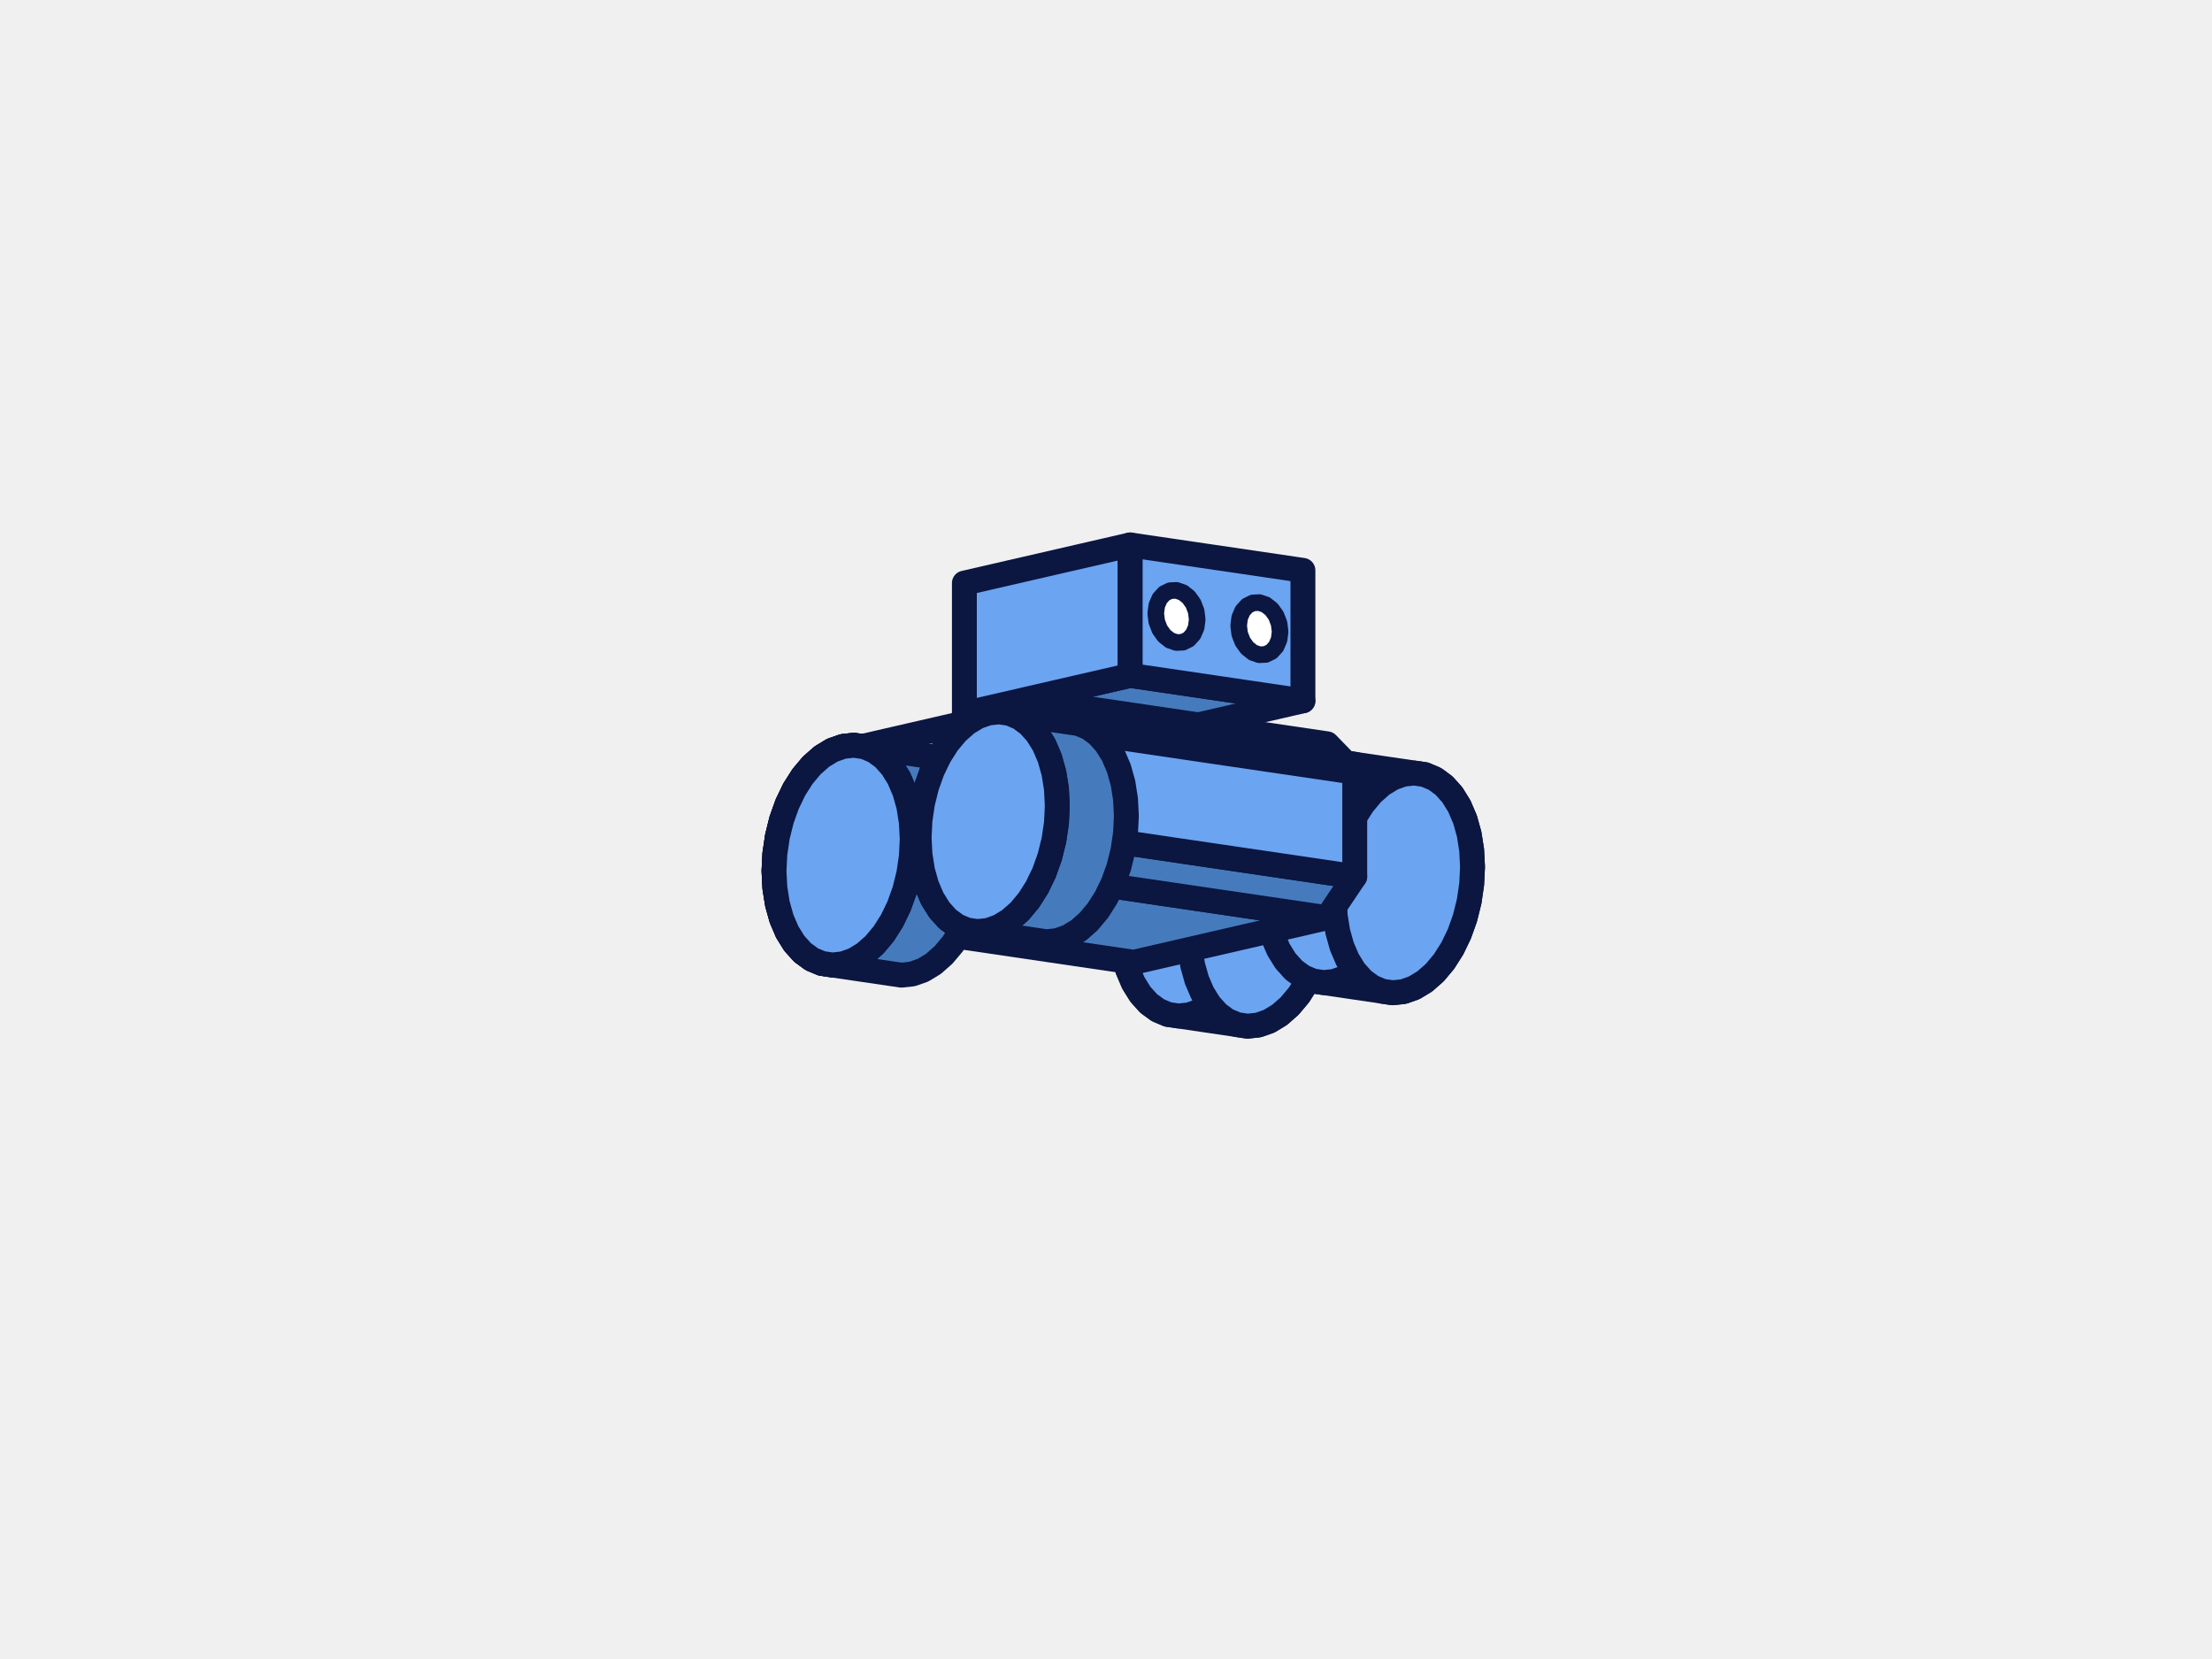
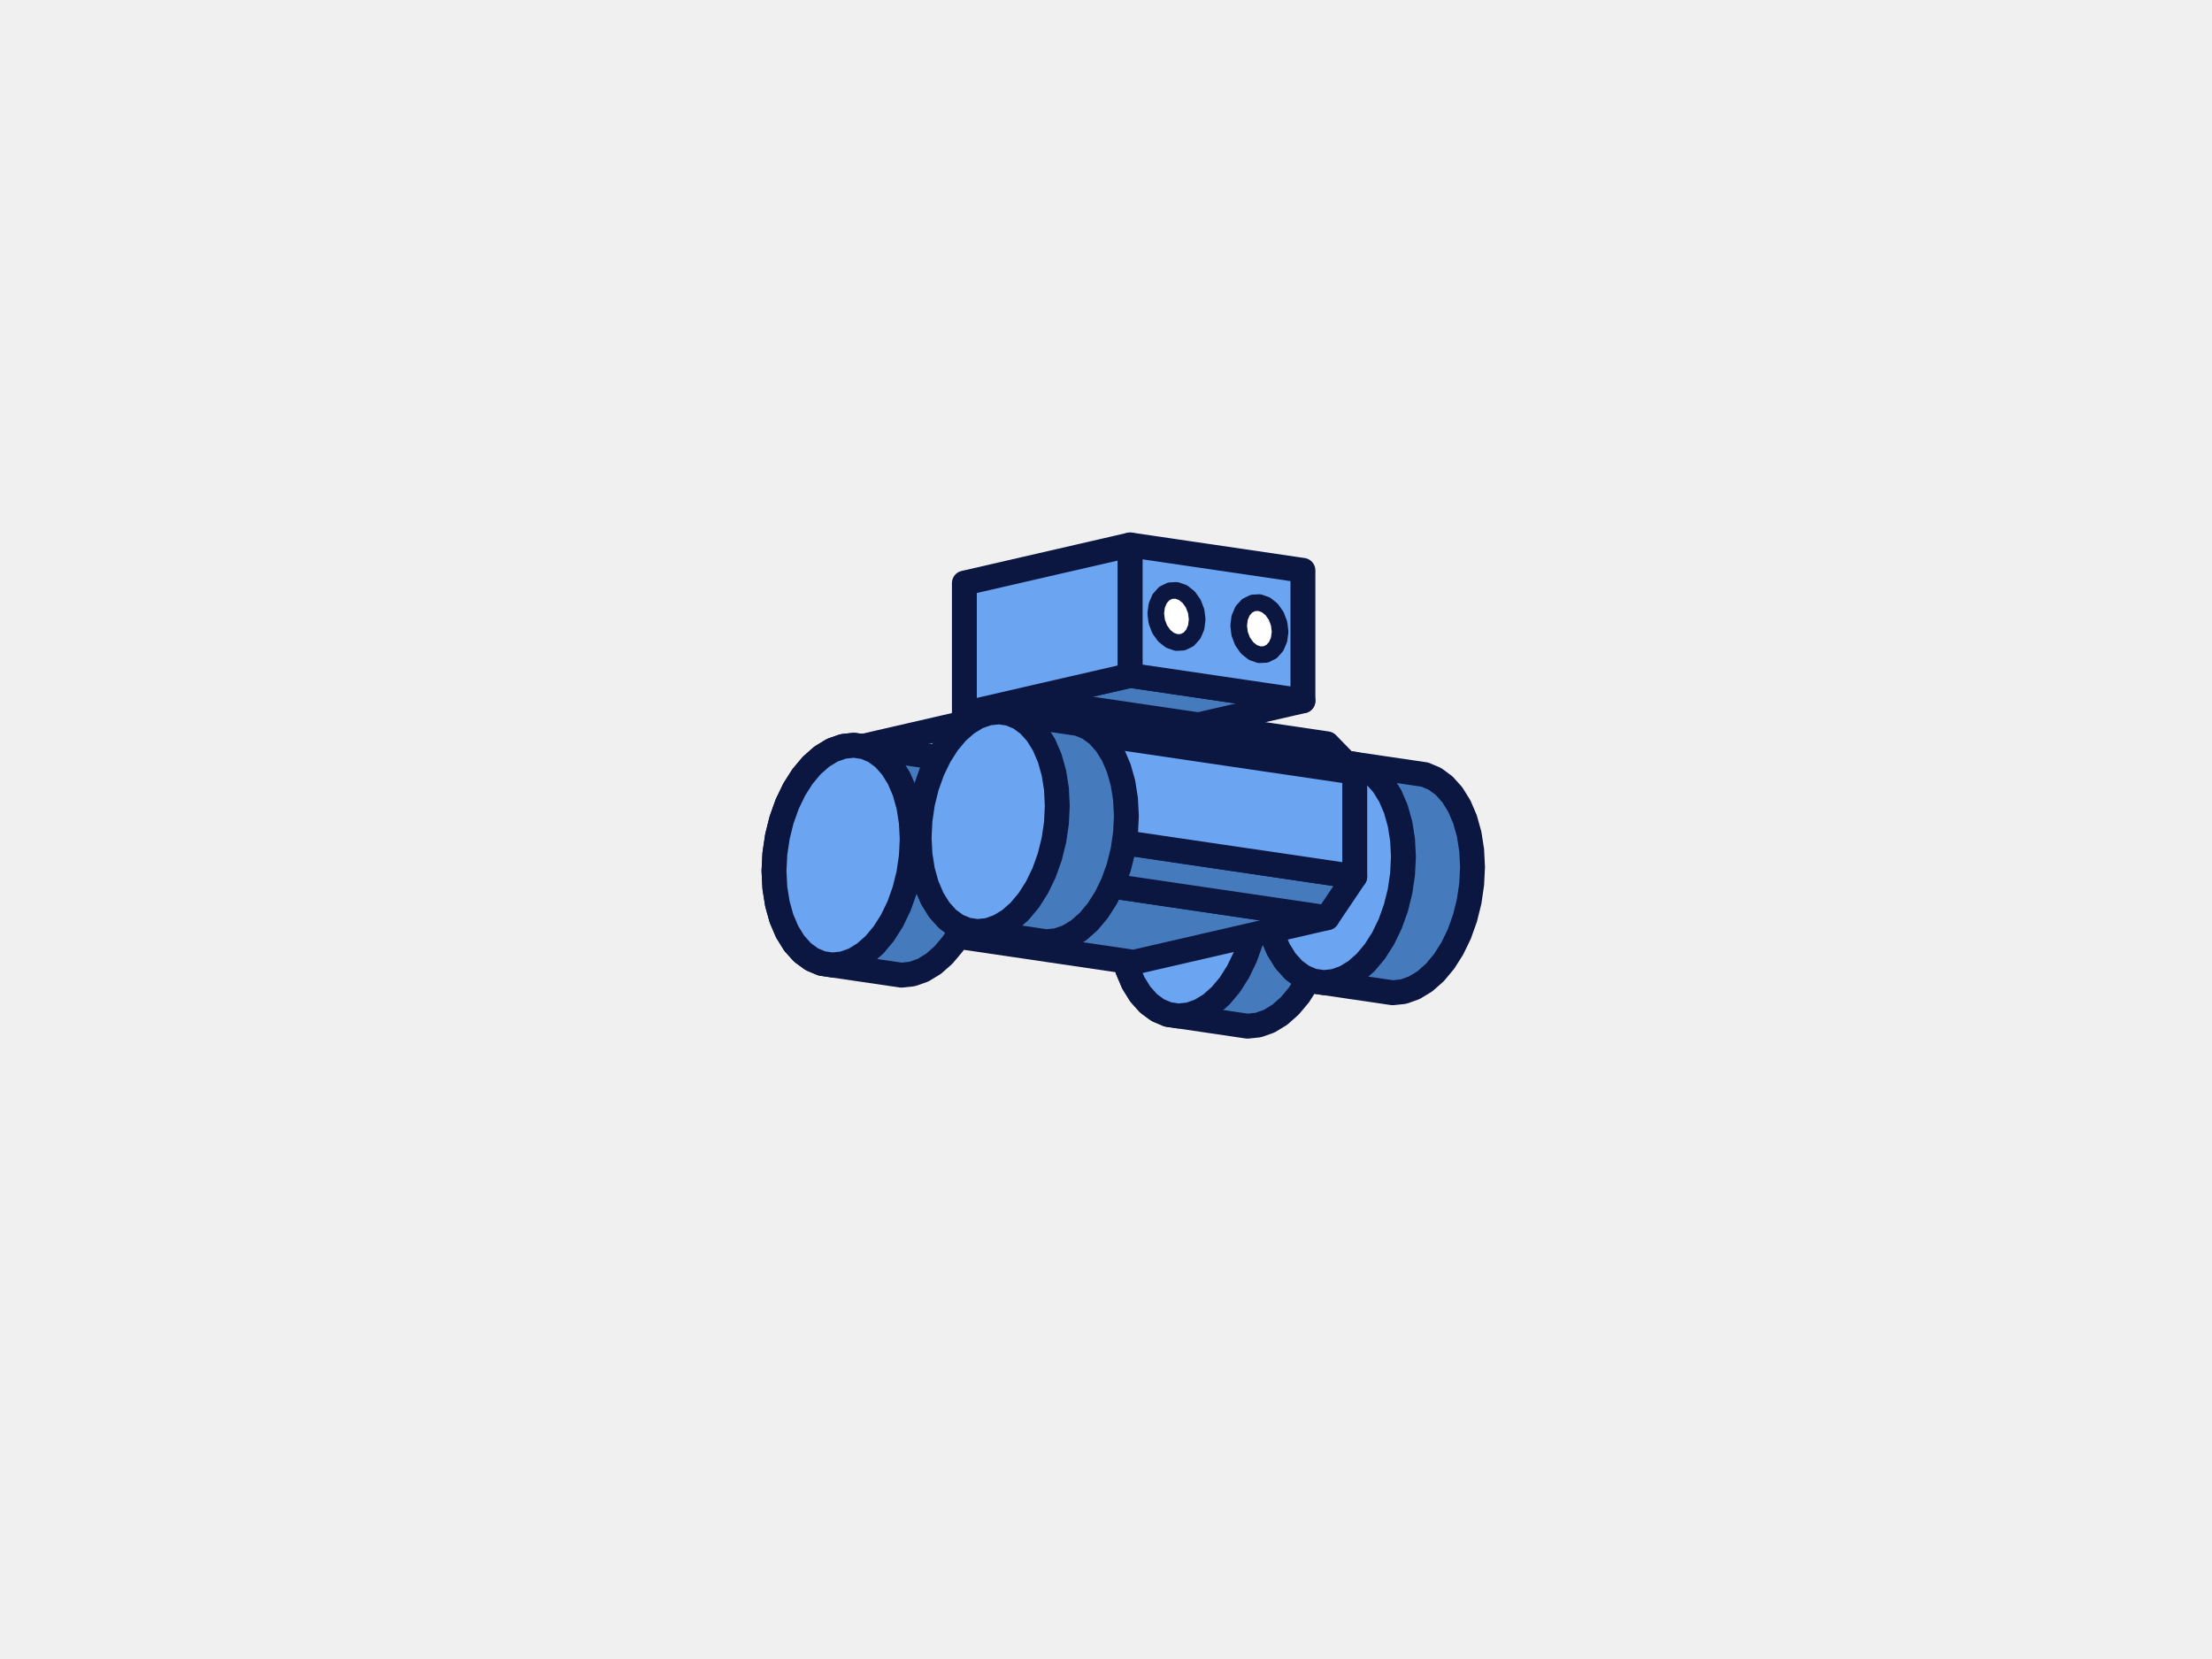
<svg xmlns="http://www.w3.org/2000/svg" viewBox="0 0 800 600">
  <defs>
    <filter id="roundCorners">
      <feGaussianBlur in="SourceGraphic" stdDeviation="2" result="blur" />
      <feColorMatrix in="blur" type="matrix" values="1 0 0 0 0  0 1 0 0 0  0 0 1 0 0  0 0 0 19 -9" result="goo" />
      <feComposite in="SourceGraphic" in2="goo" operator="atop" />
    </filter>
  </defs>
  <polygon points="405.12,333.47 405.43,327.24 406.35,321.03 407.85,314.99 409.89,309.26 412.44,303.98 415.42,299.29 418.77,295.29 422.39,292.10 426.20,289.78 430.11,288.40 434.02,287.98 459.01,291.66 462.82,292.22 466.44,293.75 469.79,296.21 472.77,299.53 475.31,303.63 477.36,308.42 478.86,313.77 479.78,319.56 480.09,325.64 479.78,331.86 478.86,338.07 477.36,344.12 475.31,349.85 472.77,355.13 469.79,359.82 466.44,363.81 462.82,367.01 459.01,369.33 455.10,370.71 451.19,371.13 426.20,367.44 422.39,366.88 418.77,365.35 415.42,362.90 412.44,359.58 409.89,355.48 407.85,350.69 406.35,345.33 405.43,339.54" fill="#457bbd" stroke="#0b1641" stroke-width="9" stroke-linejoin="round" stroke-linecap="round" />
  <polygon points="457.60,321.38 457.90,315.16 458.82,308.95 460.32,302.91 462.37,297.18 464.92,291.90 467.90,287.20 471.24,283.21 474.86,280.02 478.68,277.70 482.58,276.31 486.49,275.90 511.48,279.58 515.29,280.14 518.92,281.67 522.26,284.12 525.24,287.44 527.79,291.55 529.84,296.34 531.34,301.69 532.25,307.48 532.56,313.56 532.25,319.78 531.34,325.99 529.84,332.03 527.79,337.77 525.24,343.04 522.26,347.74 518.92,351.73 515.29,354.93 511.48,357.24 507.57,358.63 503.66,359.04 478.68,355.36 474.86,354.80 471.24,353.27 467.90,350.82 464.92,347.50 462.37,343.39 460.32,338.60 458.82,333.25 457.90,327.46" fill="#457bbd" stroke="#0b1641" stroke-width="9" stroke-linejoin="round" stroke-linecap="round" />
  <polygon points="455.10,321.96 454.79,315.88 453.88,310.09 452.37,304.74 450.33,299.95 447.78,295.84 444.80,292.52 441.45,290.07 437.83,288.54 434.02,287.98 430.11,288.40 426.20,289.78 422.39,292.10 418.77,295.29 415.42,299.29 412.44,303.98 409.89,309.26 407.85,314.99 406.35,321.03 405.43,327.24 405.12,333.47 405.43,339.54 406.35,345.33 407.85,350.69 409.89,355.48 412.44,359.58 415.42,362.90 418.77,365.35 422.39,366.88 426.20,367.44 430.11,367.03 434.02,365.64 437.83,363.33 441.45,360.13 444.80,356.14 447.78,351.44 450.33,346.17 452.37,340.43 453.88,334.39 454.79,328.18" fill="#6ba4f1" stroke="#0b1641" stroke-width="9" stroke-linejoin="round" stroke-linecap="round" />
-   <polygon points="480.09,325.64 479.78,319.56 478.86,313.77 477.36,308.42 475.31,303.63 472.77,299.53 469.79,296.21 466.44,293.75 462.82,292.22 459.01,291.66 455.10,292.08 451.19,293.46 447.38,295.78 443.75,298.98 440.41,302.97 437.43,307.66 434.88,312.94 432.83,318.67 431.33,324.72 430.42,330.93 430.11,337.15 430.42,343.23 431.33,349.02 432.83,354.37 434.88,359.16 437.43,363.26 440.41,366.58 443.75,369.04 447.38,370.56 451.19,371.13 455.10,370.71 459.01,369.33 462.82,367.01 466.44,363.81 469.79,359.82 472.77,355.13 475.31,349.85 477.36,344.12 478.86,338.07 479.78,331.86" fill="#6ba4f1" stroke="#0b1641" stroke-width="9" stroke-linejoin="round" stroke-linecap="round" />
  <polygon points="507.57,309.88 507.26,303.80 506.35,298.01 504.85,292.65 502.80,287.87 500.25,283.76 497.27,280.44 493.93,277.99 490.31,276.46 486.49,275.90 482.58,276.31 478.68,277.70 474.86,280.02 471.24,283.21 467.90,287.20 464.92,291.90 462.37,297.18 460.32,302.91 458.82,308.95 457.90,315.16 457.60,321.38 457.90,327.46 458.82,333.25 460.32,338.60 462.37,343.39 464.92,347.50 467.90,350.82 471.24,353.27 474.86,354.80 478.68,355.36 482.58,354.95 486.49,353.56 490.31,351.24 493.93,348.05 497.27,344.05 500.25,339.36 502.80,334.08 504.85,328.35 506.35,322.31 507.26,316.10" fill="#6ba4f1" stroke="#0b1641" stroke-width="9" stroke-linejoin="round" stroke-linecap="round" />
-   <polygon points="532.56,313.56 532.25,307.48 531.34,301.69 529.84,296.34 527.79,291.55 525.24,287.44 522.26,284.12 518.92,281.67 515.29,280.14 511.48,279.58 507.57,280.00 503.66,281.38 499.85,283.70 496.23,286.89 492.89,290.89 489.90,295.58 487.36,300.86 485.31,306.59 483.81,312.63 482.89,318.84 482.58,325.07 482.89,331.14 483.81,336.93 485.31,342.29 487.36,347.08 489.90,351.18 492.89,354.50 496.23,356.95 499.85,358.48 503.66,359.04 507.57,358.63 511.48,357.24 515.29,354.93 518.92,351.73 522.26,347.74 525.24,343.04 527.79,337.77 529.84,332.03 531.34,325.99 532.25,319.78" fill="#6ba4f1" stroke="#0b1641" stroke-width="9" stroke-linejoin="round" stroke-linecap="round" />
  <polygon points="348.78,258.06 411.24,267.27 471.22,253.46 408.75,244.26" fill="#457bbd" stroke="#0b1641" stroke-width="9" stroke-linejoin="round" stroke-linecap="round" />
  <polygon points="348.78,258.06 408.75,244.26 408.75,197.08 348.78,210.88" fill="#6ba4f1" stroke="#0b1641" stroke-width="9" stroke-linejoin="round" stroke-linecap="round" />
  <polygon points="408.75,244.26 471.22,253.46 471.22,206.28 408.75,197.08" fill="#6ba4f1" stroke="#0b1641" stroke-width="9" stroke-linejoin="round" stroke-linecap="round" />
  <polygon points="310.04,333.29 410.00,348.02 479.96,331.91 380.01,317.18" fill="#457bbd" stroke="#0b1641" stroke-width="9" stroke-linejoin="round" stroke-linecap="round" />
  <polygon points="390.00,264.56 489.96,279.29 479.96,269.01 380.01,254.28" fill="#6ba4f1" stroke="#0b1641" stroke-width="9" stroke-linejoin="round" stroke-linecap="round" />
  <polygon points="380.01,317.18 479.96,331.91 489.96,317.03 390.00,302.30" fill="#457bbd" stroke="#0b1641" stroke-width="9" stroke-linejoin="round" stroke-linecap="round" />
  <polygon points="390.00,302.30 489.96,317.03 489.96,279.29 390.00,264.56" fill="#6ba4f1" stroke="#0b1641" stroke-width="9" stroke-linejoin="round" stroke-linecap="round" />
  <polygon points="310.04,333.29 380.01,317.18 390.00,302.30 390.00,264.56 380.01,254.28 310.04,270.39" fill="#6ba4f1" stroke="#0b1641" stroke-width="9" stroke-linejoin="round" stroke-linecap="round" />
  <polygon points="279.93,315.02 280.24,308.80 281.16,302.59 282.66,296.54 284.71,290.81 287.25,285.53 290.23,280.84 293.58,276.85 297.20,273.65 301.01,271.33 304.92,269.95 308.83,269.53 333.82,273.21 337.63,273.78 341.25,275.30 344.60,277.76 347.58,281.08 350.12,285.18 352.17,289.97 353.67,295.33 354.59,301.11 354.90,307.19 354.59,313.41 353.67,319.62 352.17,325.67 350.12,331.40 347.58,336.68 344.60,341.37 341.25,345.36 337.63,348.56 333.82,350.88 329.91,352.26 326.00,352.68 301.01,349.00 297.20,348.43 293.58,346.91 290.23,344.45 287.25,341.13 284.71,337.03 282.66,332.24 281.16,326.88 280.24,321.10" fill="#457bbd" stroke="#0b1641" stroke-width="9" stroke-linejoin="round" stroke-linecap="round" />
  <polygon points="332.41,302.94 332.72,296.71 333.63,290.50 335.13,284.46 337.18,278.73 339.73,273.45 342.71,268.76 346.05,264.76 349.67,261.57 353.49,259.25 357.40,257.87 361.30,257.45 386.29,261.13 390.11,261.69 393.73,263.22 397.07,265.68 400.05,269.00 402.60,273.10 404.65,277.89 406.15,283.24 407.06,289.03 407.37,295.11 407.06,301.33 406.15,307.54 404.65,313.59 402.60,319.32 400.05,324.60 397.07,329.29 393.73,333.28 390.11,336.48 386.29,338.80 382.38,340.18 378.47,340.60 353.49,336.91 349.67,336.35 346.05,334.82 342.71,332.37 339.73,329.05 337.18,324.95 335.13,320.16 333.63,314.80 332.72,309.01" fill="#457bbd" stroke="#0b1641" stroke-width="9" stroke-linejoin="round" stroke-linecap="round" />
  <polygon points="329.91,303.51 329.60,297.43 328.69,291.64 327.19,286.29 325.14,281.50 322.59,277.40 319.61,274.08 316.27,271.62 312.64,270.09 308.83,269.53 304.92,269.95 301.01,271.33 297.20,273.65 293.58,276.85 290.23,280.84 287.25,285.53 284.71,290.81 282.66,296.54 281.16,302.59 280.24,308.80 279.93,315.02 280.24,321.10 281.16,326.88 282.66,332.24 284.71,337.03 287.25,341.13 290.23,344.45 293.58,346.91 297.20,348.43 301.01,349.00 304.92,348.58 308.83,347.20 312.64,344.88 316.27,341.68 319.61,337.69 322.59,333.00 325.14,327.72 327.19,321.99 328.69,315.94 329.60,309.73" fill="#6ba4f1" stroke="#0b1641" stroke-width="9" stroke-linejoin="round" stroke-linecap="round" />
-   <polygon points="329.91,303.51 329.60,297.43 328.69,291.64 327.19,286.29 325.14,281.50 322.59,277.40 319.61,274.08 316.27,271.62 312.64,270.09 308.83,269.53 304.92,269.95 301.01,271.33 297.20,273.65 293.58,276.85 290.23,280.84 287.25,285.53 284.71,290.81 282.66,296.54 281.16,302.59 280.24,308.80 279.93,315.02 280.24,321.10 281.16,326.88 282.66,332.24 284.71,337.03 287.25,341.13 290.23,344.45 293.58,346.91 297.20,348.43 301.01,349.00 304.92,348.58 308.83,347.20 312.64,344.88 316.27,341.68 319.61,337.69 322.59,333.00 325.14,327.72 327.19,321.99 328.69,315.94 329.60,309.73" fill="#6ba4f1" stroke="#0b1641" stroke-width="9" stroke-linejoin="round" stroke-linecap="round" />
-   <polygon points="382.38,291.43 382.08,285.35 381.16,279.56 379.66,274.21 377.61,269.42 375.06,265.31 372.08,261.99 368.74,259.54 365.12,258.01 361.30,257.45 357.40,257.87 353.49,259.25 349.67,261.57 346.05,264.76 342.71,268.76 339.73,273.45 337.18,278.73 335.13,284.46 333.63,290.50 332.72,296.71 332.41,302.94 332.72,309.01 333.63,314.80 335.13,320.16 337.18,324.95 339.73,329.05 342.71,332.37 346.05,334.82 349.67,336.35 353.49,336.91 357.40,336.50 361.30,335.11 365.12,332.79 368.74,329.60 372.08,325.61 375.06,320.91 377.61,315.64 379.66,309.90 381.16,303.86 382.08,297.65" fill="#6ba4f1" stroke="#0b1641" stroke-width="9" stroke-linejoin="round" stroke-linecap="round" />
  <polygon points="382.38,291.43 382.08,285.35 381.16,279.56 379.66,274.21 377.61,269.42 375.06,265.31 372.08,261.99 368.74,259.54 365.12,258.01 361.30,257.45 357.40,257.87 353.49,259.25 349.67,261.57 346.05,264.76 342.71,268.76 339.73,273.45 337.18,278.73 335.13,284.46 333.63,290.50 332.72,296.71 332.41,302.94 332.72,309.01 333.63,314.80 335.13,320.16 337.18,324.95 339.73,329.05 342.71,332.37 346.05,334.82 349.67,336.35 353.49,336.91 357.40,336.50 361.30,335.11 365.12,332.79 368.74,329.60 372.08,325.61 375.06,320.91 377.61,315.64 379.66,309.90 381.16,303.86 382.08,297.65" fill="#6ba4f1" stroke="#0b1641" stroke-width="9" stroke-linejoin="round" stroke-linecap="round" />
  <polygon points="447.98,226.26 448.34,223.40 449.41,220.92 451.07,219.08 453.16,218.05 455.47,217.93 457.79,218.73 459.88,220.38 461.54,222.71 462.60,225.50 462.97,228.47 462.60,231.33 461.54,233.80 459.88,235.65 457.79,236.68 455.47,236.80 453.16,236.00 451.07,234.35 449.41,232.02 448.34,229.23" fill="white" stroke="#0b1641" stroke-width="6" stroke-linejoin="round" stroke-linecap="round" />
  <polygon points="417.99,221.84 418.36,218.98 419.42,216.50 421.08,214.66 423.17,213.63 425.49,213.51 427.80,214.31 429.89,215.96 431.55,218.29 432.62,221.08 432.98,224.05 432.62,226.91 431.55,229.38 429.89,231.23 427.80,232.26 425.49,232.38 423.17,231.58 421.08,229.93 419.42,227.60 418.36,224.81" fill="white" stroke="#0b1641" stroke-width="6" stroke-linejoin="round" stroke-linecap="round" />
</svg>
